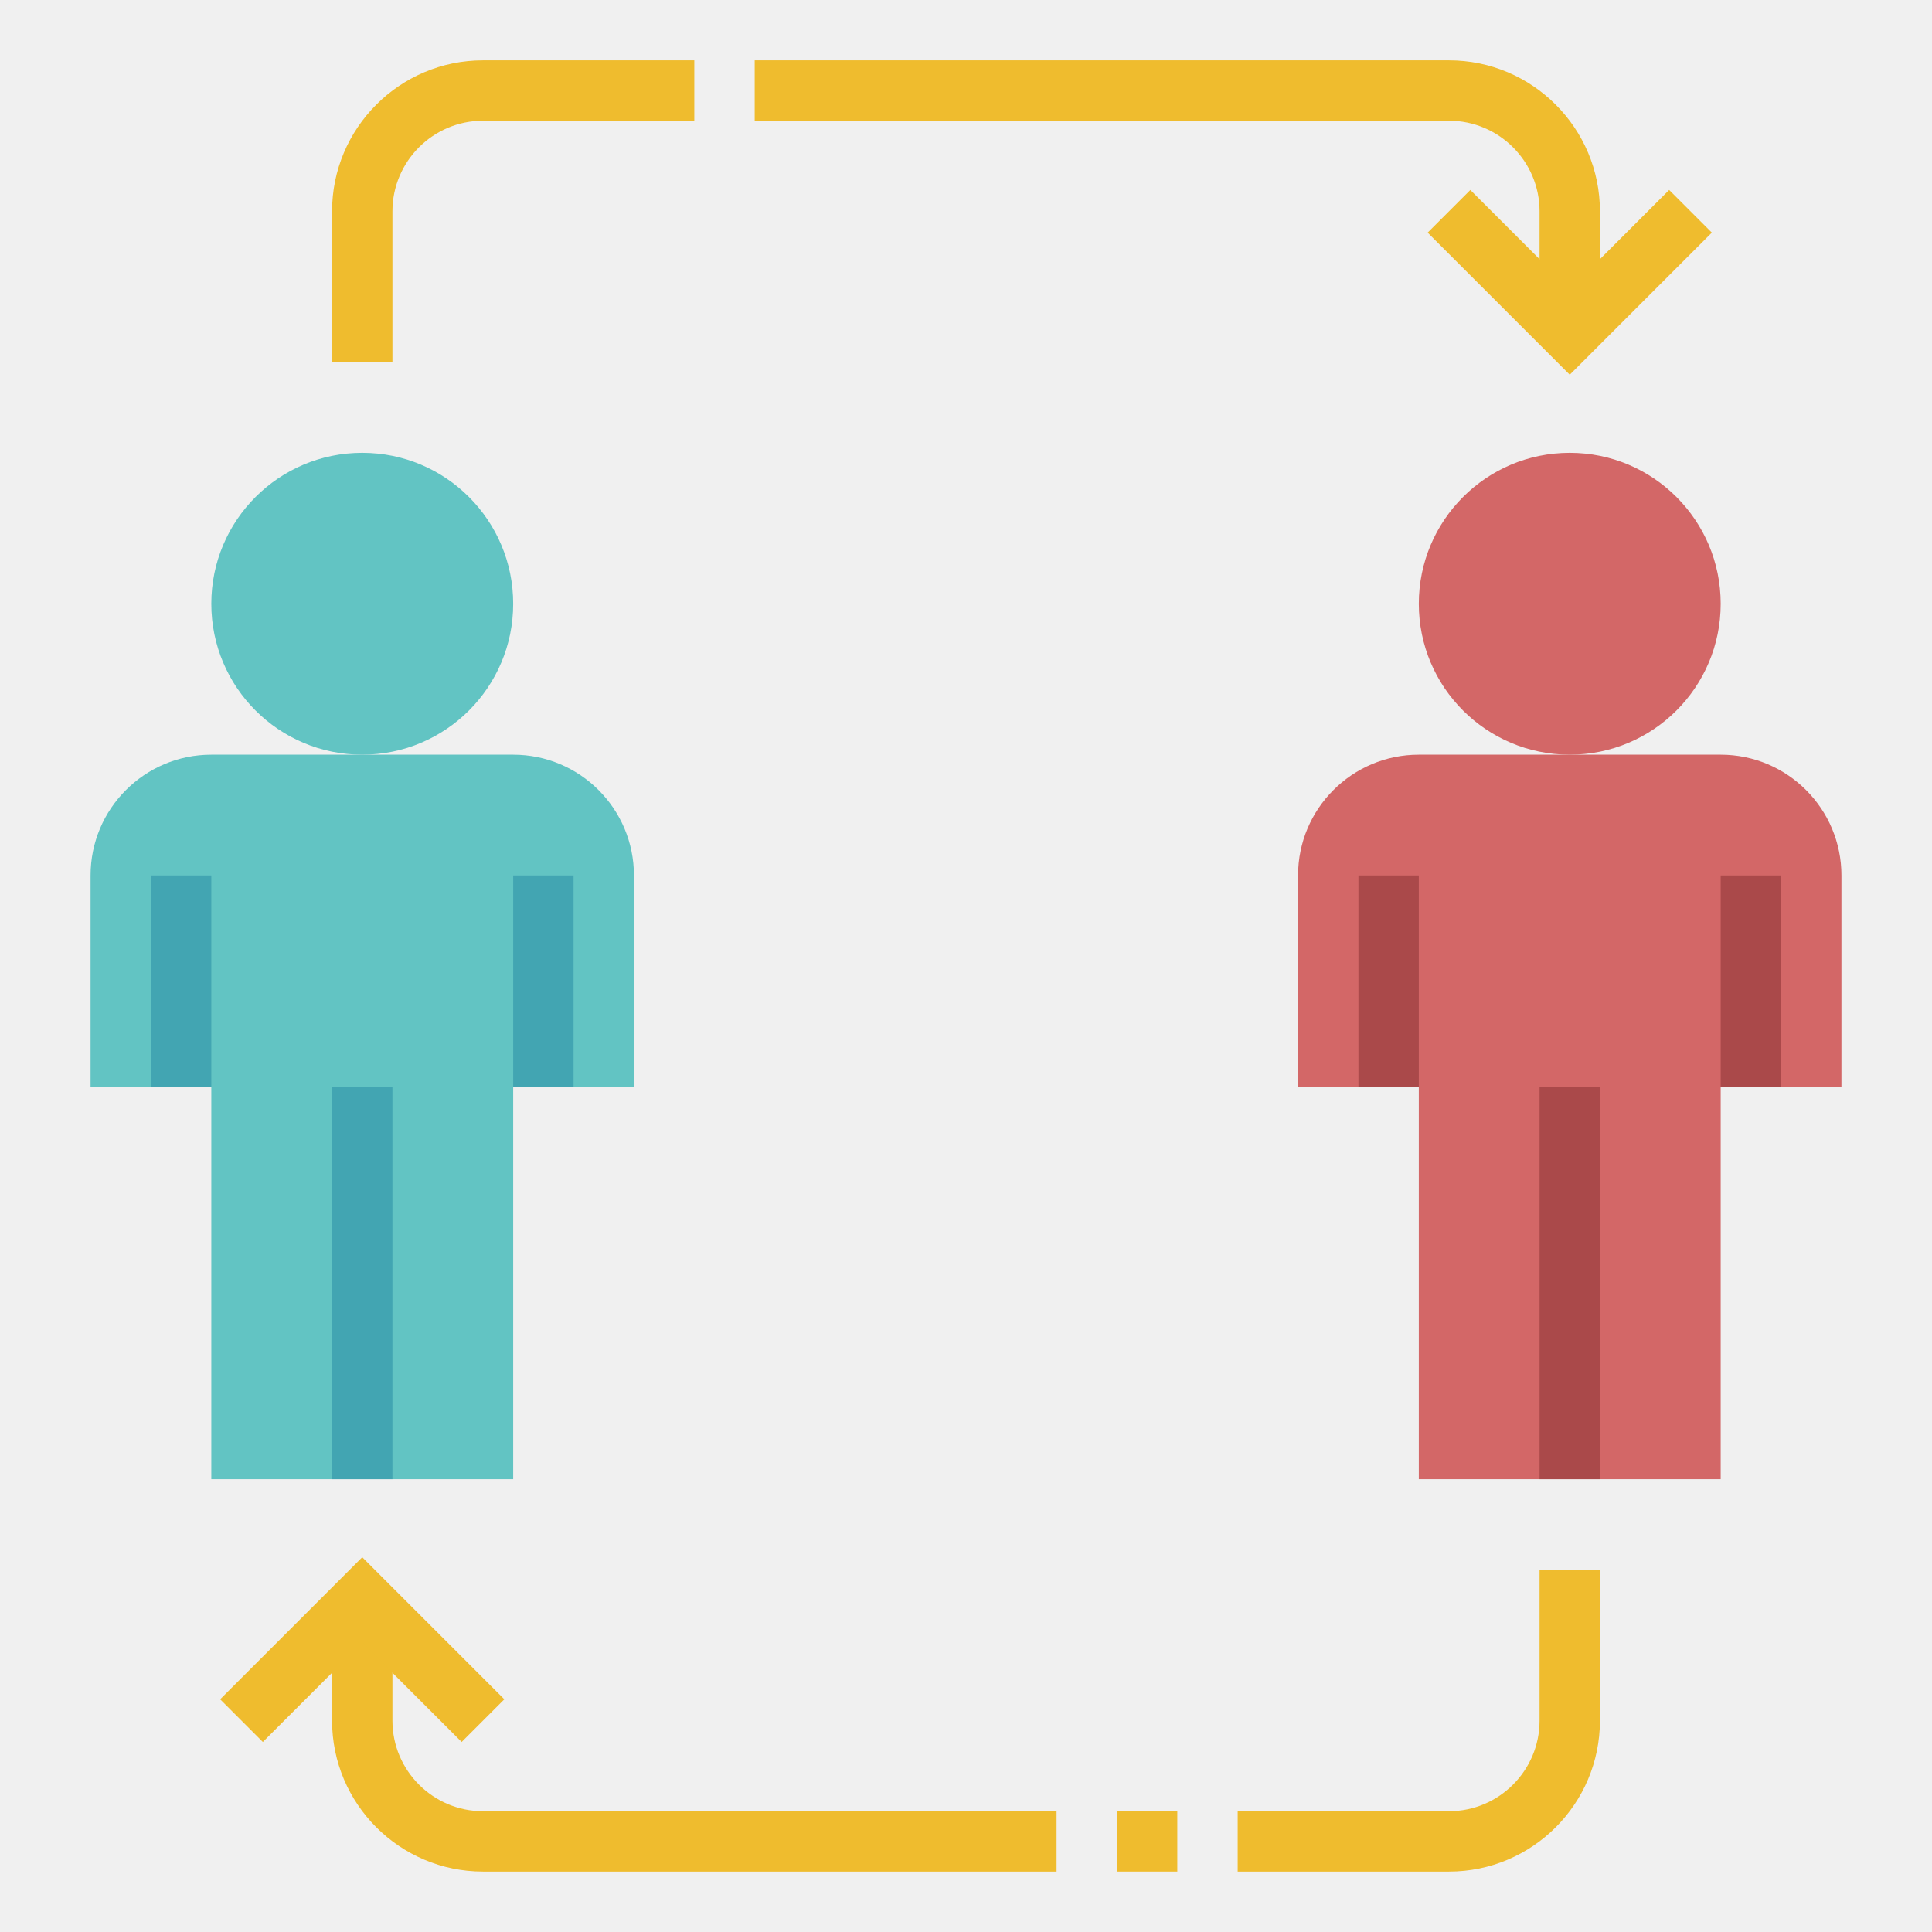
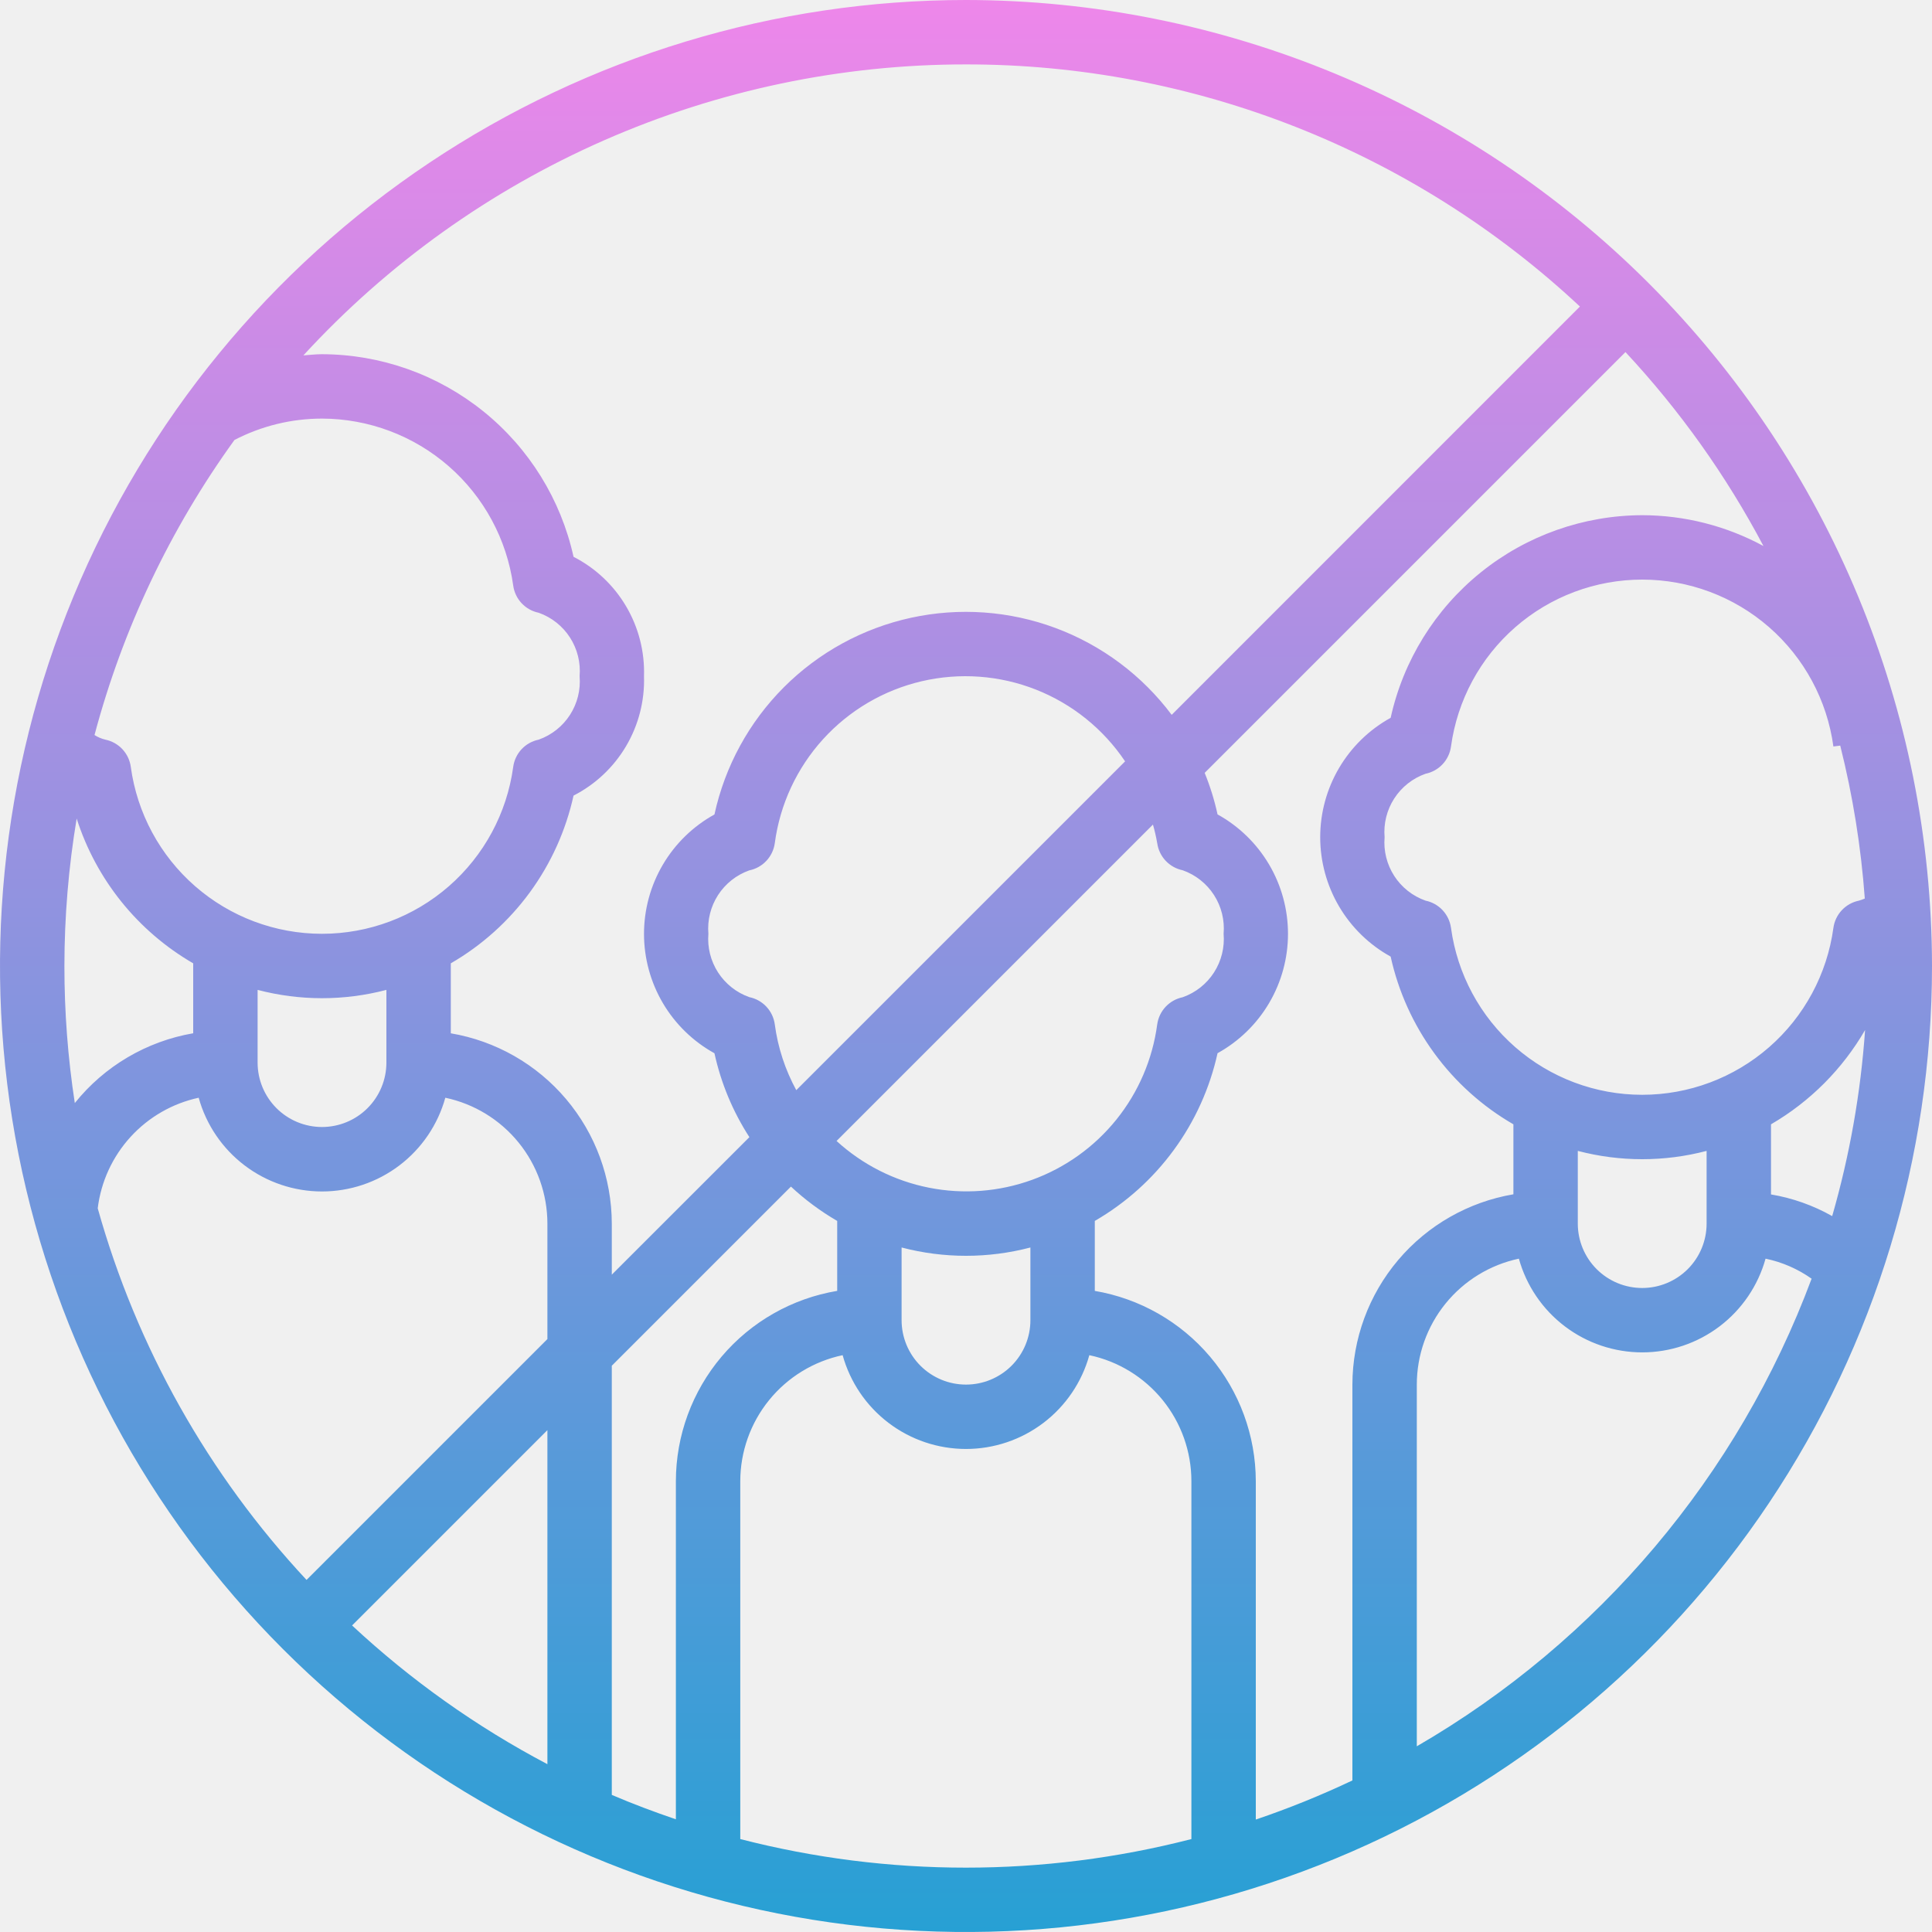
- <svg xmlns="http://www.w3.org/2000/svg" enable-background="new 0 0 64 64" viewBox="0 0 64 64">
-   <path d="m17 20c0-2.762-2.238-5-5-5s-5 2.238-5 5 2.238 5 5 5 5-2.238 5-5z" fill="#62c4c3" />
-   <path d="m17 25h-10c-2.209 0-4 1.791-4 4v7h4v13h10v-13h4v-7c0-2.209-1.791-4-4-4z" fill="#62c4c3" />
-   <path d="m57 20c0-2.762-2.238-5-5-5s-5 2.238-5 5 2.238 5 5 5 5-2.238 5-5z" fill="#d36767" />
-   <path d="m57 25h-10c-2.209 0-4 1.791-4 4v7h4v13h10v-13h4v-7c0-2.209-1.791-4-4-4z" fill="#d36767" />
-   <g fill="#efbc2e">
-     <path d="m53 10.999h-2v-4c0-1.654-1.346-3-3-3h-23v-2h23c2.757 0 5 2.243 5 5z" />
-     <path d="m13 11.999h-2v-5c0-2.757 2.243-5 5-5h7v2h-7c-1.654 0-3 1.346-3 3z" />
-     <path d="m52 12.413-4.707-4.707 1.414-1.414 3.293 3.293 3.293-3.293 1.414 1.414z" />
-     <path d="m35 61.999h-19c-2.757 0-5-2.243-5-5v-4h2v4c0 1.654 1.346 3 3 3h19z" />
-     <path d="m37 59.999h2v2h-2z" />
-     <path d="m48 61.999h-7v-2h7c1.654 0 3-1.346 3-3v-5h2v5c0 2.757-2.243 5-5 5z" />
-     <path d="m15.293 57.706-3.293-3.293-3.293 3.293-1.414-1.414 4.707-4.707 4.707 4.707z" />
+ <svg xmlns="http://www.w3.org/2000/svg" width="170" height="170" viewBox="0 0 170 170" fill="none">
+   <g clip-path="url(#clip0)">
+     <path d="M85 0C68.189 0 51.755 4.985 37.777 14.325C23.798 23.665 12.904 36.94 6.47 52.472C0.037 68.004 -1.646 85.094 1.633 101.583C4.913 118.071 13.008 133.217 24.896 145.104C36.783 156.992 51.929 165.087 68.417 168.367C84.906 171.646 101.996 169.963 117.528 163.53C133.06 157.096 146.335 146.202 155.675 132.223C165.015 118.245 170 101.811 170 85C169.975 62.464 161.011 40.859 145.076 24.924C129.141 8.989 107.536 0.025 85 0V0ZM138.833 101.269C142.548 102.244 146.452 102.244 150.167 101.269V107.667C150.167 109.17 149.57 110.611 148.507 111.674C147.444 112.736 146.003 113.333 144.5 113.333C142.997 113.333 141.556 112.736 140.493 111.674C139.43 110.611 138.833 109.17 138.833 107.667V101.269ZM155.833 98.931C159.268 96.933 162.122 94.072 164.112 90.633C163.725 96.177 162.755 101.666 161.217 107.007C159.547 106.063 157.725 105.418 155.833 105.1V98.931ZM164.087 79.064C163.914 79.141 163.735 79.205 163.551 79.254C162.978 79.374 162.456 79.669 162.058 80.097C161.659 80.526 161.403 81.068 161.324 81.648C160.769 85.716 158.759 89.446 155.666 92.145C152.573 94.846 148.606 96.333 144.5 96.333C140.394 96.333 136.427 94.846 133.334 92.145C130.241 89.446 128.231 85.716 127.676 81.648C127.597 81.065 127.339 80.52 126.937 80.09C126.535 79.66 126.009 79.366 125.432 79.248C124.299 78.847 123.331 78.082 122.68 77.072C122.029 76.061 121.731 74.864 121.833 73.667C121.731 72.469 122.029 71.272 122.68 70.262C123.331 69.252 124.299 68.486 125.432 68.085C126.009 67.968 126.535 67.674 126.937 67.244C127.339 66.814 127.597 66.269 127.676 65.685C128.231 61.617 130.241 57.888 133.334 55.188C136.427 52.488 140.394 51 144.5 51C148.606 51 152.573 52.488 155.666 55.188C158.759 57.888 160.769 61.617 161.324 65.685L161.925 65.606C163.033 70.021 163.756 74.524 164.087 79.064V79.064ZM144.5 45.333C139.334 45.347 134.326 47.12 130.303 50.361C126.28 53.601 123.48 58.116 122.366 63.161C120.488 64.198 118.922 65.72 117.832 67.567C116.742 69.415 116.167 71.521 116.167 73.667C116.167 75.812 116.742 77.918 117.832 79.766C118.922 81.614 120.488 83.135 122.366 84.173C123.044 87.247 124.354 90.147 126.214 92.688C128.073 95.229 130.441 97.355 133.167 98.931V105.088C129.21 105.761 125.618 107.81 123.026 110.874C120.433 113.938 119.007 117.82 119 121.833V156.664C116.236 157.974 113.398 159.124 110.5 160.106V130.333C110.493 126.32 109.067 122.438 106.474 119.374C103.882 116.31 100.29 114.261 96.333 113.588V107.432C99.059 105.855 101.427 103.729 103.286 101.188C105.146 98.647 106.456 95.747 107.134 92.673C109.012 91.635 110.578 90.114 111.668 88.266C112.758 86.418 113.333 84.312 113.333 82.167C113.333 80.021 112.758 77.915 111.668 76.067C110.578 74.22 109.012 72.698 107.134 71.661C106.862 70.412 106.483 69.189 106.001 68.006L143.027 30.98C147.808 36.109 151.891 41.847 155.17 48.045C151.893 46.27 148.227 45.339 144.5 45.333V45.333ZM73.667 113.586C69.703 114.249 66.102 116.295 63.503 119.361C60.905 122.427 59.476 126.314 59.472 130.333V160.083C57.562 159.432 55.675 158.726 53.833 157.936V120.173L69.595 104.411C70.835 105.567 72.201 106.58 73.667 107.432V113.586ZM5.667 85C5.67 80.653 6.031 76.314 6.746 72.026C8.464 77.398 12.119 81.939 17 84.765V90.919C12.894 91.626 9.188 93.811 6.582 97.061C5.971 93.07 5.665 89.038 5.667 85V85ZM20.63 38.715C23.009 37.479 25.652 36.833 28.333 36.833C32.437 36.841 36.4 38.331 39.491 41.03C42.583 43.729 44.595 47.453 45.158 51.519C45.236 52.102 45.494 52.647 45.896 53.077C46.298 53.507 46.825 53.801 47.402 53.918C48.534 54.32 49.502 55.085 50.153 56.095C50.804 57.105 51.102 58.303 51 59.5C51.102 60.697 50.804 61.895 50.153 62.905C49.502 63.915 48.534 64.68 47.402 65.082C46.825 65.199 46.298 65.493 45.896 65.923C45.494 66.353 45.236 66.898 45.158 67.481C44.603 71.55 42.593 75.279 39.499 77.979C36.406 80.679 32.439 82.166 28.333 82.166C24.227 82.166 20.261 80.679 17.168 77.979C14.074 75.279 12.064 71.55 11.509 67.481C11.431 66.898 11.173 66.354 10.771 65.924C10.37 65.494 9.844 65.199 9.268 65.082C8.93 65 8.609 64.863 8.316 64.677C10.799 55.343 14.973 46.543 20.63 38.715V38.715ZM22.667 87.102C26.382 88.077 30.285 88.077 34 87.102V93.5C34 95.003 33.403 96.444 32.34 97.507C31.278 98.57 29.836 99.167 28.333 99.167C26.831 99.167 25.389 98.57 24.326 97.507C23.264 96.444 22.667 95.003 22.667 93.5V87.102ZM17.482 96.591C18.14 98.963 19.558 101.054 21.518 102.543C23.478 104.033 25.872 104.839 28.333 104.839C30.795 104.839 33.189 104.033 35.149 102.543C37.108 101.054 38.526 98.963 39.185 96.591C41.724 97.13 44.001 98.523 45.636 100.539C47.271 102.555 48.164 105.071 48.167 107.667V117.827L26.973 139.02C18.322 129.747 12.021 118.533 8.599 106.321C8.886 103.978 9.896 101.782 11.488 100.038C13.079 98.295 15.174 97.09 17.482 96.591ZM48.167 125.84V155.233C41.923 151.942 36.143 147.838 30.98 143.027L48.167 125.84ZM68.176 90.14C68.097 89.556 67.839 89.011 67.437 88.581C67.035 88.151 66.509 87.857 65.932 87.74C64.8 87.339 63.834 86.575 63.183 85.566C62.532 84.558 62.233 83.363 62.333 82.167C62.231 80.969 62.529 79.772 63.18 78.762C63.831 77.752 64.799 76.986 65.932 76.585C66.509 76.468 67.035 76.174 67.437 75.744C67.839 75.314 68.097 74.769 68.176 74.185C68.63 70.779 70.11 67.592 72.419 65.048C74.728 62.504 77.758 60.723 81.104 59.943C84.45 59.162 87.954 59.419 91.151 60.678C94.348 61.938 97.085 64.141 98.999 66.994L70.066 95.925C69.088 94.131 68.447 92.173 68.176 90.148V90.14ZM101.824 74.177C101.903 74.76 102.161 75.305 102.563 75.735C102.965 76.165 103.491 76.459 104.068 76.576C105.203 76.978 106.171 77.745 106.823 78.757C107.474 79.769 107.771 80.968 107.667 82.167C107.769 83.364 107.471 84.561 106.82 85.572C106.169 86.582 105.201 87.347 104.068 87.748C103.491 87.866 102.965 88.16 102.563 88.59C102.161 89.02 101.903 89.565 101.824 90.148C101.413 93.214 100.17 96.108 98.23 98.517C96.29 100.926 93.727 102.758 90.82 103.814C87.913 104.87 84.772 105.11 81.738 104.507C78.704 103.905 75.893 102.483 73.61 100.396L101.45 72.556C101.604 73.092 101.729 73.636 101.824 74.185V74.177ZM79.333 109.769C83.048 110.744 86.952 110.744 90.667 109.769V116.167C90.667 117.67 90.07 119.111 89.007 120.174C87.944 121.236 86.503 121.833 85 121.833C83.497 121.833 82.056 121.236 80.993 120.174C79.93 119.111 79.333 117.67 79.333 116.167V109.769ZM85 5.667C105.058 5.655 124.371 13.272 139.02 26.973L103.099 62.9C100.498 59.428 96.953 56.777 92.887 55.262C88.821 53.747 84.406 53.433 80.166 54.357C75.927 55.281 72.042 57.403 68.975 60.472C65.908 63.541 63.788 67.427 62.866 71.666C60.988 72.704 59.422 74.225 58.332 76.073C57.242 77.921 56.667 80.027 56.667 82.172C56.667 84.318 57.242 86.424 58.332 88.272C59.422 90.119 60.988 91.641 62.866 92.678C63.44 95.303 64.481 97.803 65.94 100.059L53.833 112.16V107.667C53.826 103.653 52.4 99.771 49.808 96.707C47.215 93.643 43.624 91.594 39.667 90.922V84.765C42.392 83.189 44.76 81.063 46.62 78.522C48.479 75.981 49.789 73.081 50.467 70.006C52.39 69.022 53.994 67.512 55.091 65.652C56.189 63.792 56.735 61.659 56.667 59.5C56.735 57.341 56.189 55.208 55.091 53.348C53.994 51.488 52.39 49.978 50.467 48.994C49.353 43.949 46.554 39.435 42.53 36.194C38.507 32.954 33.499 31.18 28.333 31.167C27.784 31.167 27.242 31.232 26.696 31.271C34.11 23.198 43.121 16.752 53.158 12.345C63.195 7.937 74.038 5.663 85 5.667V5.667ZM65.138 161.815V130.333C65.142 127.733 66.039 125.212 67.678 123.194C69.318 121.175 71.601 119.781 74.145 119.244C74.803 121.617 76.221 123.709 78.181 125.199C80.141 126.69 82.536 127.497 84.999 127.497C87.461 127.497 89.856 126.69 91.816 125.199C93.776 123.709 95.194 121.617 95.852 119.244C98.393 119.783 100.672 121.179 102.307 123.197C103.942 125.216 104.834 127.735 104.833 130.333V161.823C91.814 165.176 78.158 165.176 65.138 161.823V161.815ZM124.667 153.66V121.833C124.668 119.237 125.561 116.72 127.196 114.703C128.831 112.685 131.108 111.291 133.648 110.752C134.308 113.124 135.726 115.214 137.686 116.703C139.646 118.192 142.04 118.998 144.501 118.998C146.963 118.998 149.357 118.192 151.317 116.703C153.276 115.214 154.695 113.124 155.355 110.752C156.812 111.054 158.191 111.654 159.406 112.515C152.947 129.843 140.667 144.388 124.667 153.66V153.66Z" fill="url(#paint0_linear)" />
  </g>
-   <path d="m11 36h2v13h-2z" fill="#42a5b2" />
-   <path d="m5 29h2v7h-2z" fill="#42a5b2" />
-   <path d="m17 29h2v7h-2z" fill="#42a5b2" />
-   <path d="m51 36h2v13h-2z" fill="#aa494a" />
-   <path d="m45 29h2v7h-2z" fill="#aa494a" />
-   <path d="m57 29h2v7h-2z" fill="#aa494a" />
+   <defs>
+     <linearGradient id="paint0_linear" x1="85" y1="0" x2="85" y2="170" gradientUnits="userSpaceOnUse">
+       <stop stop-color="#EE87EA" />
+       <stop offset="1" stop-color="#27A0D4" />
+     </linearGradient>
+     <clipPath id="clip0">
+       <rect width="170" height="170" fill="white" />
+     </clipPath>
+   </defs>
</svg>
